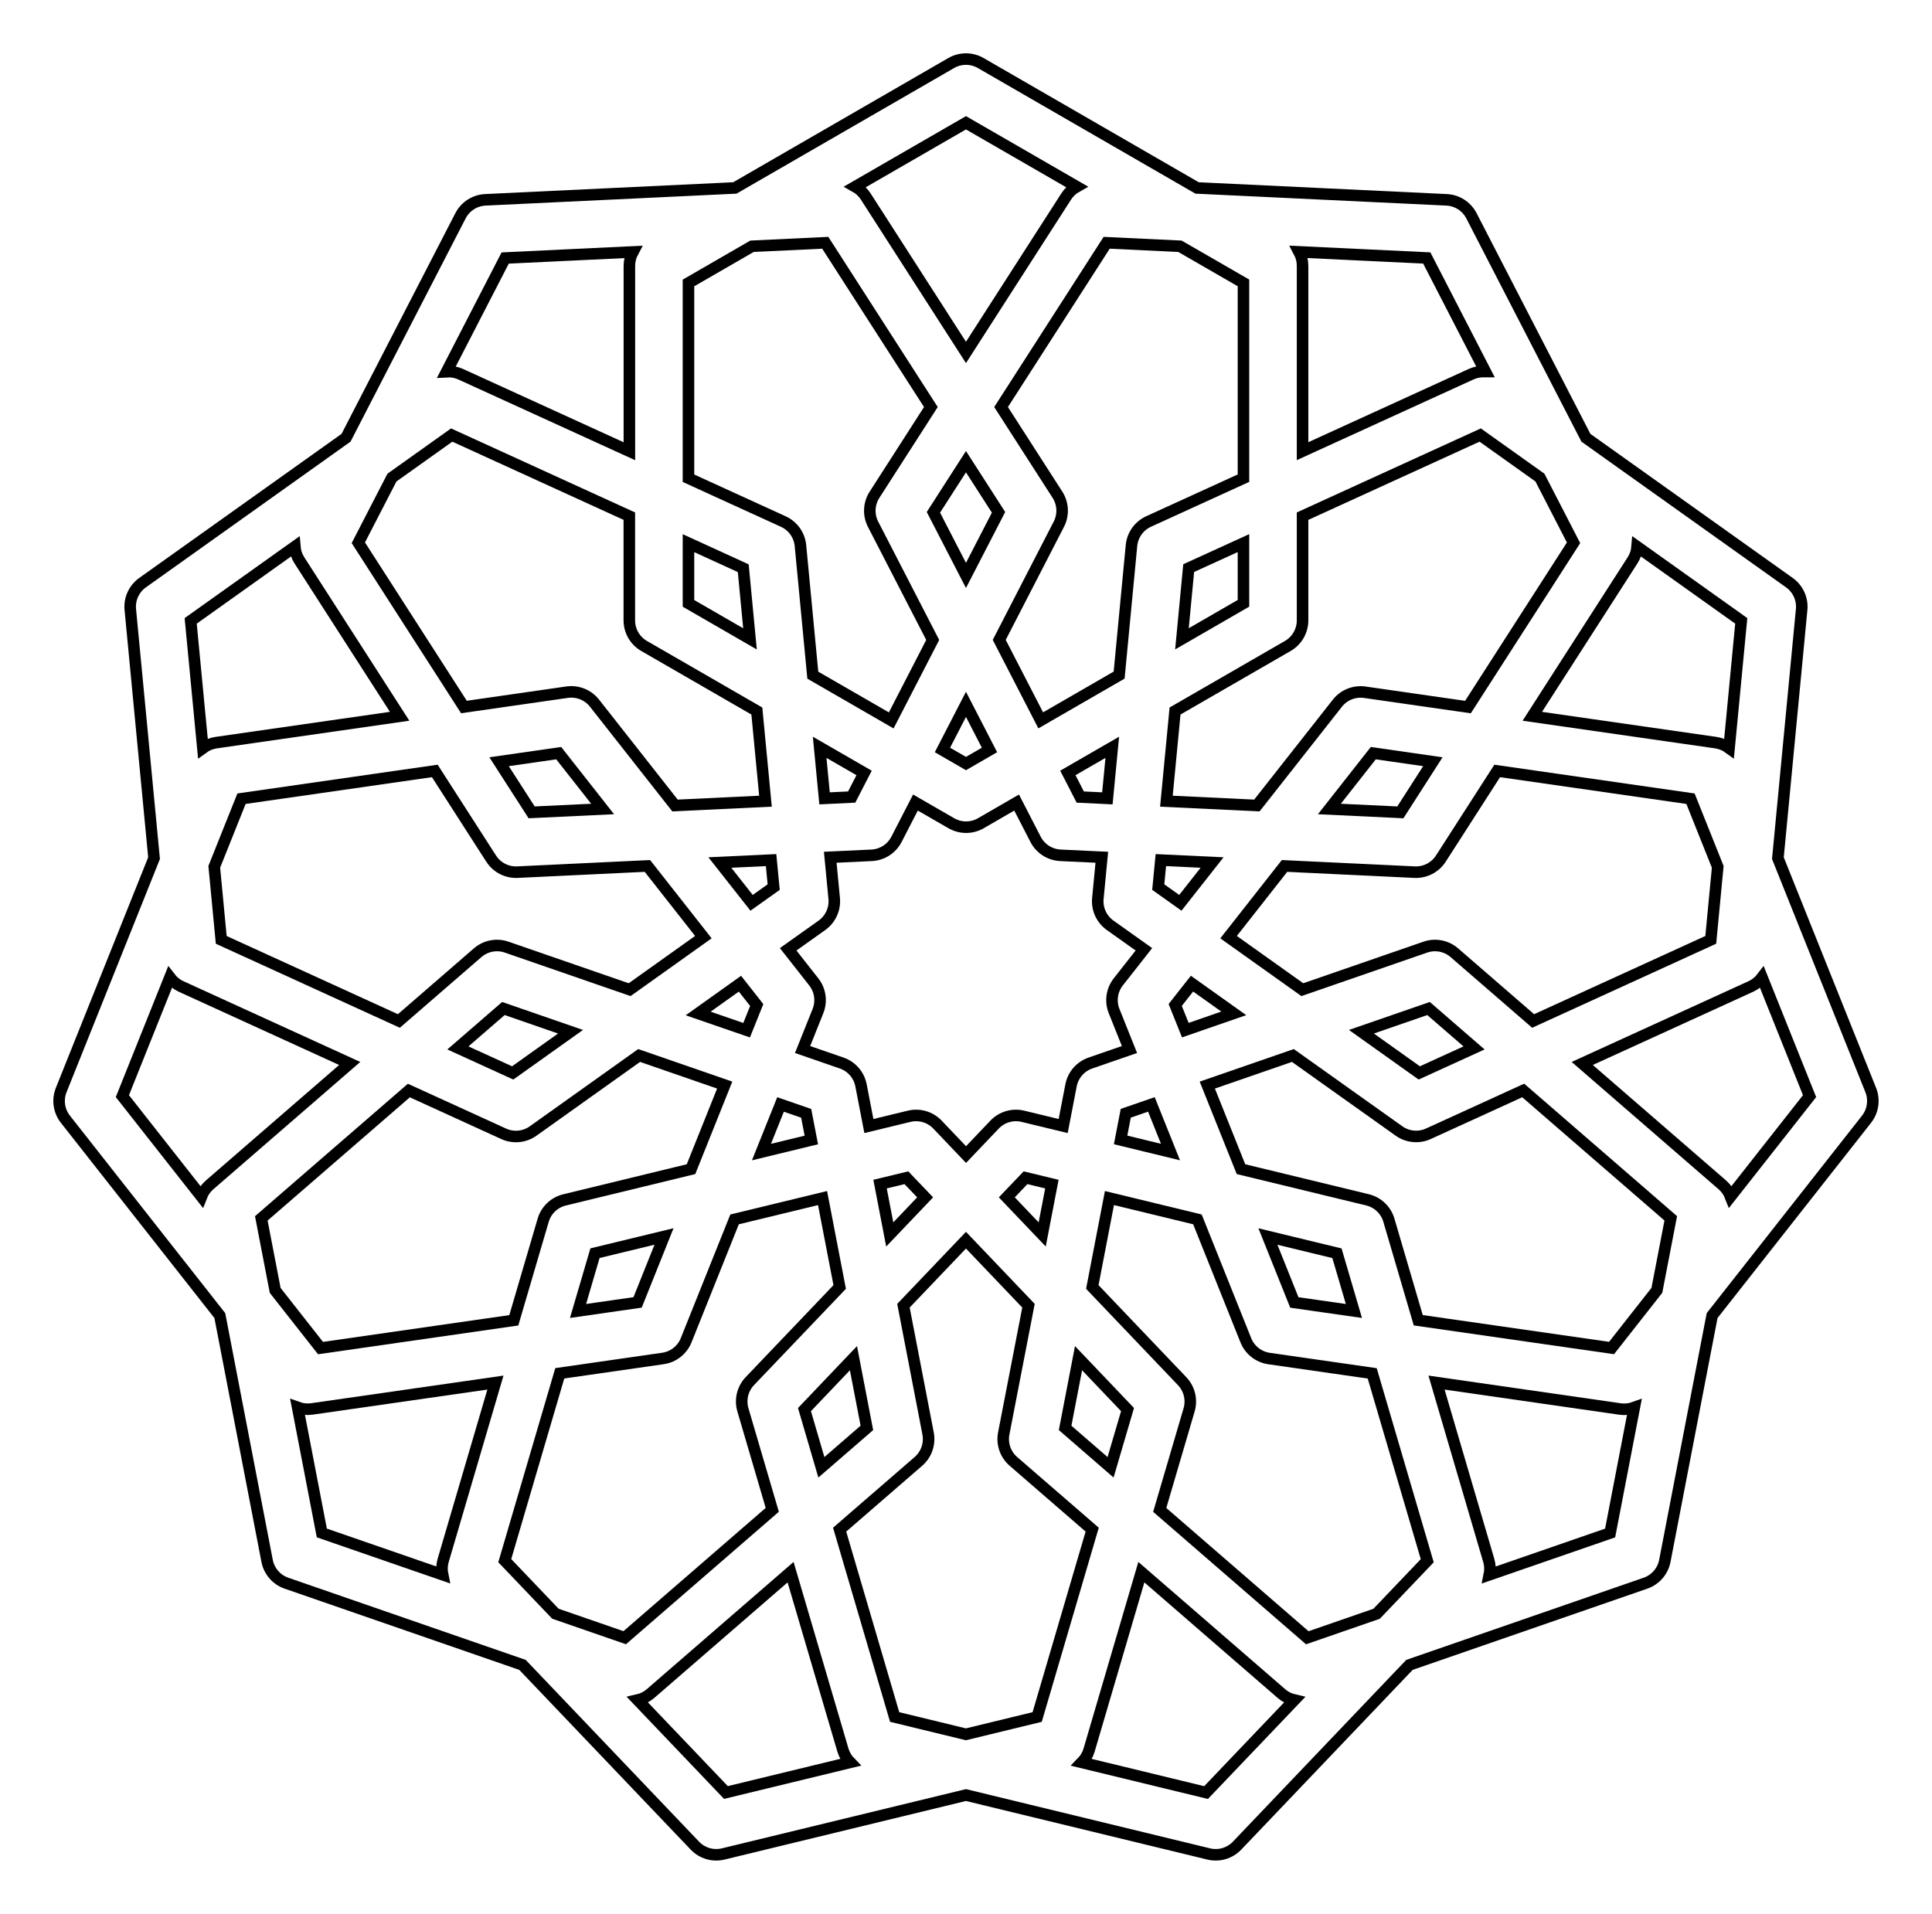
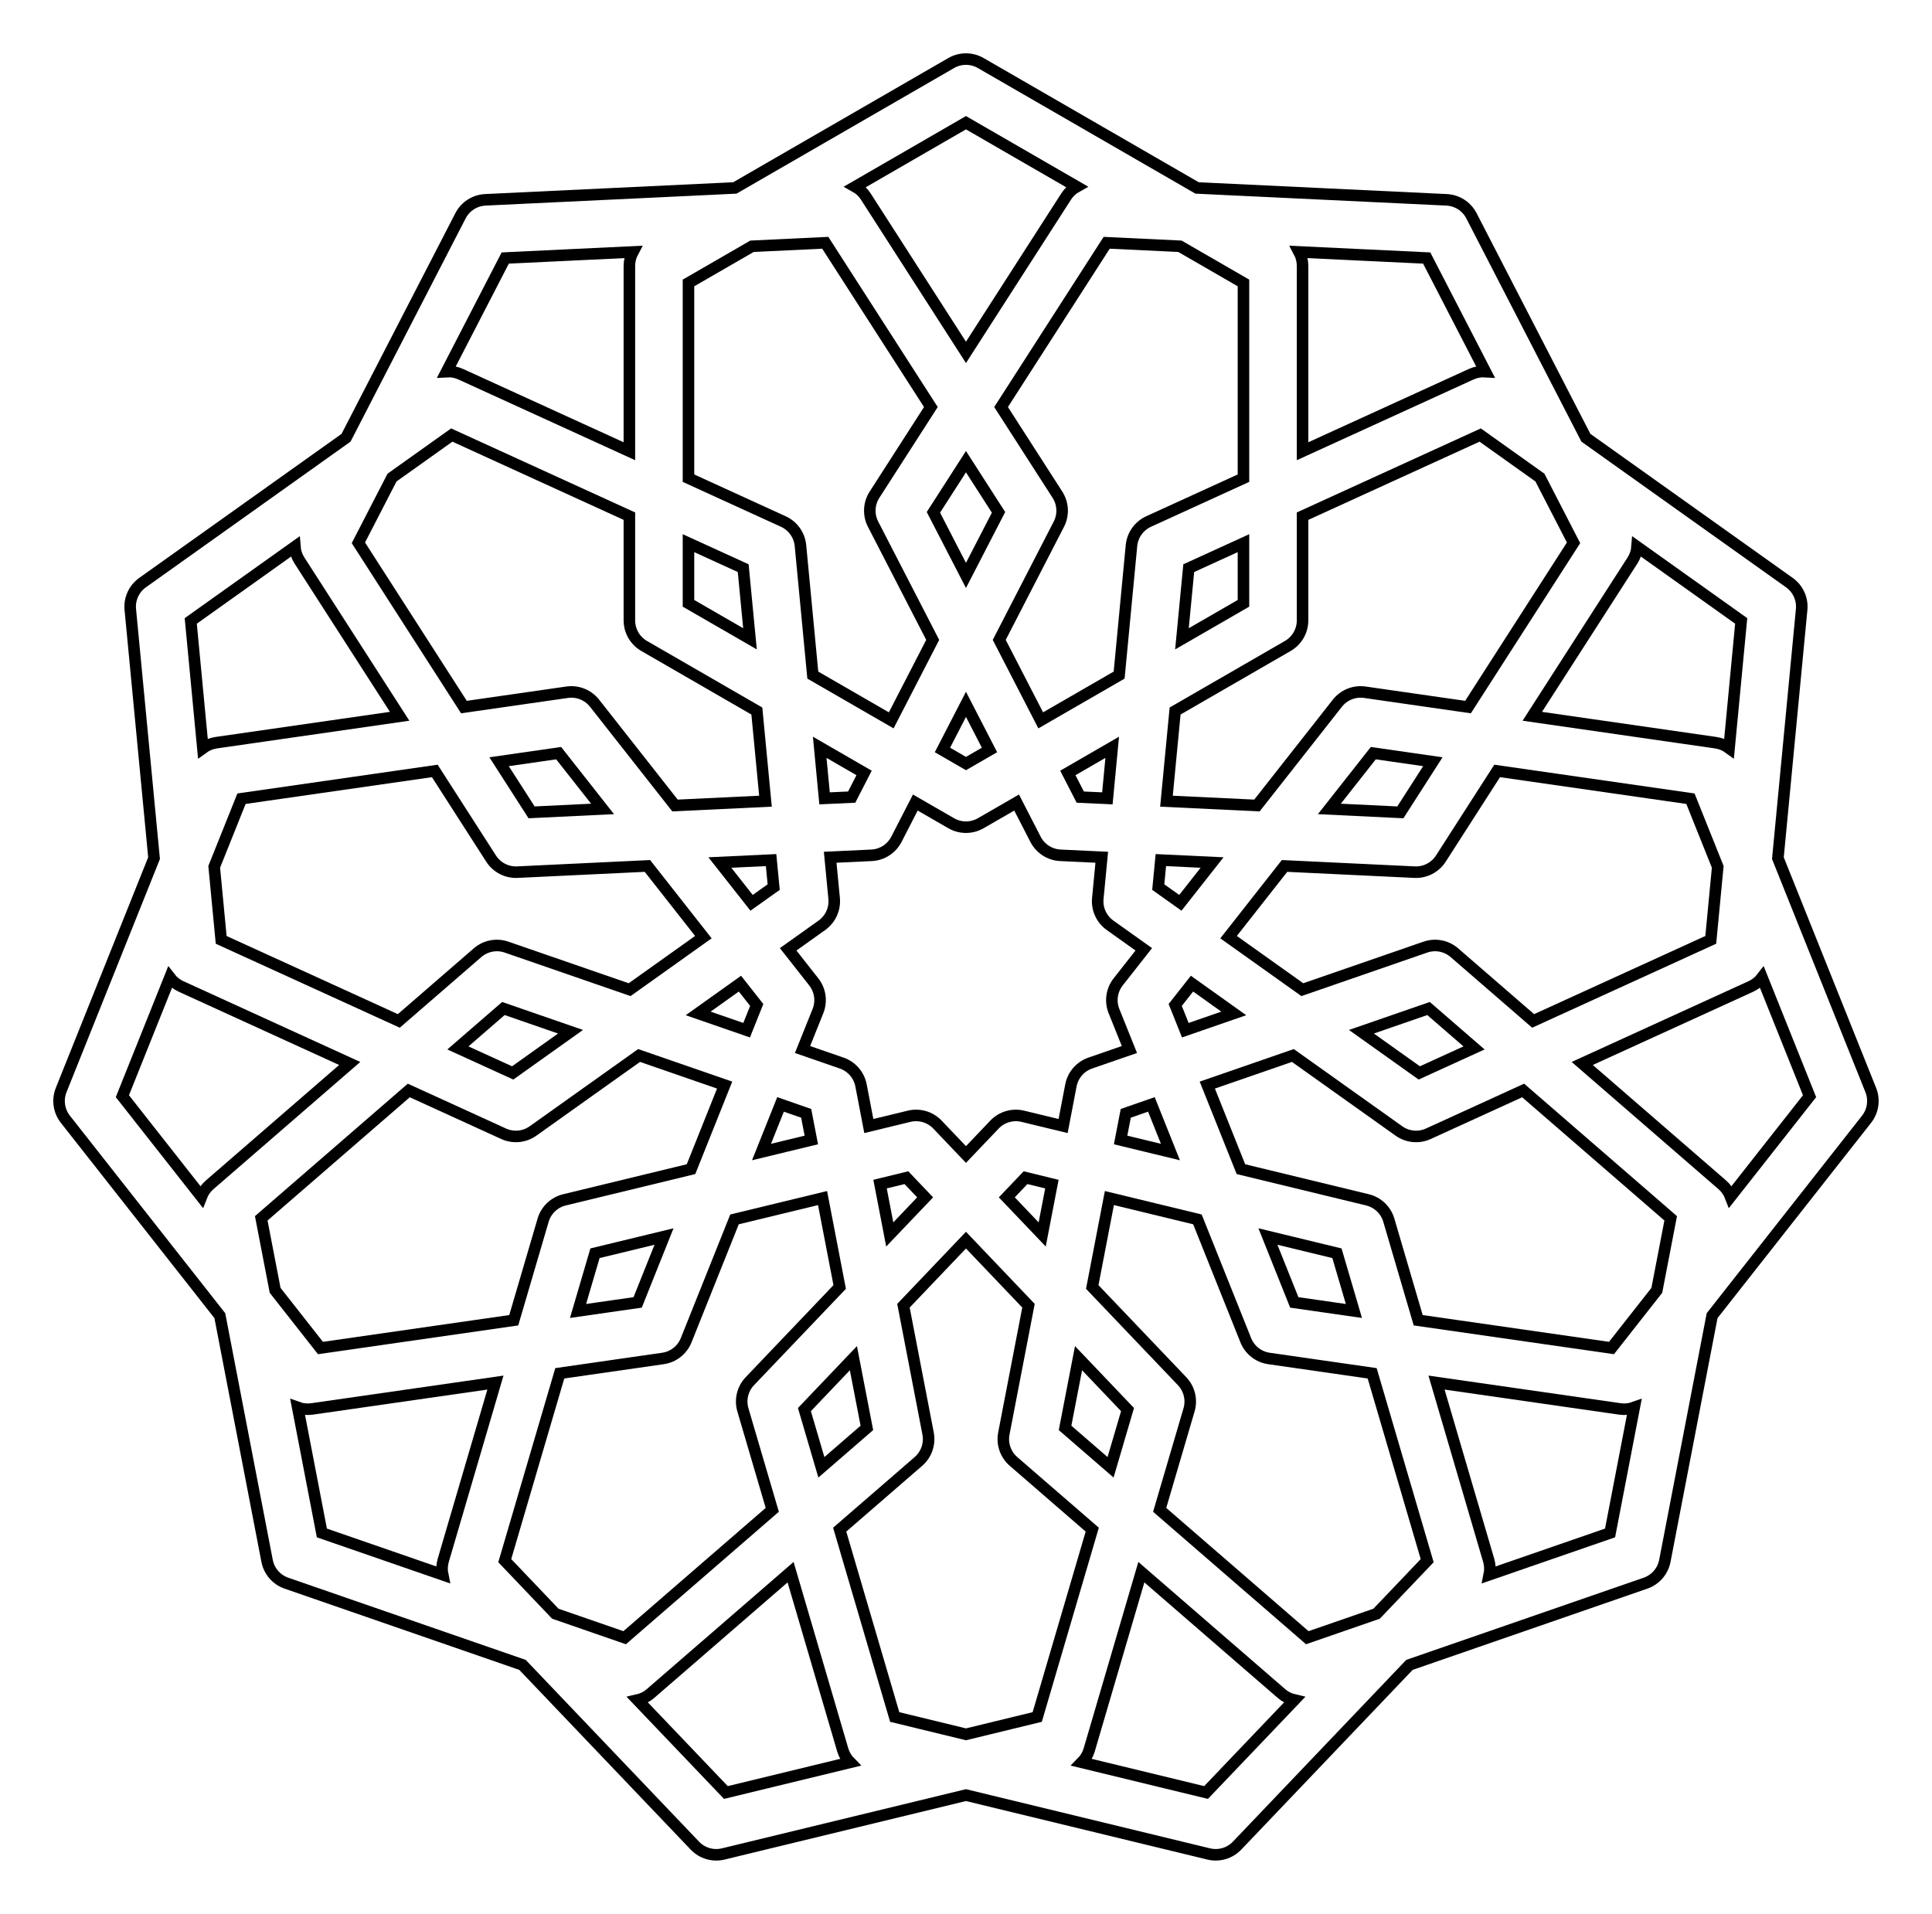
- <svg xmlns="http://www.w3.org/2000/svg" fill="none" stroke="#000" stroke-width=".6%" viewBox="-16.347 -16.5 32.695 32.392">
-   <path d="m3.911-13.319-3.661-2.114a.5.5 0 0 0 -.5 0l-3.661 2.114-4.222.201a.5.5 0 0 0 -.421.27l-1.937 3.757-3.443 2.452a.5.5 0 0 0 -.208.455l.402 4.208-1.571 3.924a.5.5 0 0 0 .071.495l2.613 3.323.8 4.151a.5.5 0 0 0 .327.378l3.995 1.383 2.917 3.059a.5.5 0 0 0 .48.141l4.108-.997 4.108.997a.5.5 0 0 0 .48-.141l2.917-3.059 3.995-1.383a.5.5 0 0 0 .327-.378l.8-4.151 2.613-3.323a.5.5 0 0 0 .071-.495l-1.571-3.924.402-4.208a.5.5 0 0 0 -.208-.455l-3.443-2.452-1.937-3.757a.5.5 0 0 0 -.421-.27z" />
-   <path d="m8.789-10.211-.991-1.923-2.161-.103a.5.5 0 0 1 .059.236v3.137l2.853-1.303a.5.5 0 0 1 .239-.044z" />
-   <path d="m.857-2.917.321.623a.5.5 0 0 0 .421.27l.7.033-.067.697a.5.5 0 0 0 .208.455l.571.406-.433.551a.5.5 0 0 0 -.071.495l.26.65-.662.229a.5.5 0 0 0 -.327.378l-.133.688-.681-.165a.5.5 0 0 0 -.48.141l-.483.507-.483-.507a.5.5 0 0 0 -.48-.141l-.681.165-.133-.688a.5.5 0 0 0 -.327-.378l-.662-.229.26-.65a.5.5 0 0 0 -.071-.495l-.433-.551.571-.406a.5.5 0 0 0 .208-.455l-.067-.697.7-.033a.5.5 0 0 0 .421-.27l.321-.623.607.35a.5.5 0 0 0 .5 0z" />
-   <path d="m3.298-1.943-.044.457.374.266.537-.682z" />
-   <path d="m9.584-4.377 3.105.446a.5.5 0 0 1 .225.092l.206-2.153-1.762-1.255a.5.5 0 0 1 -.078.231z" />
-   <path d="m3.825.148-.284.361.171.426.82-.284z" />
-   <path d="m10.429 1.499 2.37 2.054a.5.5 0 0 1 .14.199l1.337-1.7-.804-2.008a.5.5 0 0 1 -.19.152z" />
-   <path d="m3.138 2.192-.434.15-.087.451.844.205z" />
-   <path d="m7.963 6.9.884 3.01a.5.5 0 0 1 .01.243l2.044-.707.409-2.124a.5.5 0 0 1 -.242.025z" />
-   <path d="m1.454 3.541-.446-.108-.317.332.599.628z" />
-   <path d="m2.968 10.109-.884 3.01a.5.5 0 0 1 -.123.21l2.102.51 1.493-1.565a.5.5 0 0 1 -.217-.11z" />
-   <path d="m-.691 3.765-.317-.332-.446.108.164.852z" />
-   <path d="m-2.968 10.109-2.37 2.054a.5.5 0 0 1 -.217.11l1.493 1.565 2.102-.51a.5.5 0 0 1 -.123-.21z" />
-   <path d="m-2.617 2.794-.087-.451-.434-.15-.323.806z" />
-   <path d="m-7.963 6.9-3.105.446a.5.5 0 0 1 -.242-.025l.409 2.124 2.044.707a.5.5 0 0 1 .01-.243z" />
-   <path d="m-3.712.936.171-.426-.284-.361-.707.504z" />
-   <path d="m-10.429 1.499-2.853-1.303a.5.5 0 0 1 -.19-.152l-.804 2.008 1.337 1.7a.5.5 0 0 1 .14-.199z" />
-   <path d="m-3.628-1.22.374-.266-.044-.457-.867.041z" />
-   <path d="m-9.584-4.377-1.696-2.639a.5.5 0 0 1 -.078-.231l-1.762 1.255.206 2.153a.5.5 0 0 1 .225-.092z" />
-   <path d="m-2.393-2.988.459-.022.21-.408-.752-.434z" />
-   <path d="m-5.696-8.863v-3.137a.5.5 0 0 1 .059-.236l-2.161.103-.991 1.923a.5.5 0 0 1 .239.044z" />
-   <path d="m1.873-13.341-1.873-1.081-1.873 1.081a.5.5 0 0 1 .177.167l1.696 2.639 1.696-2.639a.5.5 0 0 1 .177-.167z" />
-   <path d="m0-4.579-.398.772.398.23.398-.23z" />
-   <path d="m-.594-9.611-1.787-2.78-1.24.059-1.075.621v3.305l1.605.733a.5.5 0 0 1 .29.407l.209 2.193 1.327.766.702-1.362-1.009-1.958a.5.5 0 0 1 .024-.499z" />
-   <path d="m-4.924-2.867 1.531-.073-.146-1.526-1.908-1.101a.5.5 0 0 1 -.25-.433v-1.764l-3.006-1.373-1.011.72-.569 1.103 1.787 2.78 1.746-.251a.5.5 0 0 1 .464.186z" />
-   <path d="m-4.696-7.307v1.019l1.041.601-.114-1.196z" />
-   <path d="m-5.692.25 1.248-.889-.947-1.205-2.2.105a.5.5 0 0 1 -.444-.229l-.954-1.484-3.271.47-.461 1.153.118 1.236 3.006 1.373 1.333-1.155a.5.5 0 0 1 .491-.095z" />
-   <path d="m-7.901-3.608.551.857 1.201-.057-.743-.945z" />
-   <path d="m-4.653 3.288.57-1.423-1.448-.501-1.794 1.278a.5.5 0 0 1 -.498.048l-1.605-.733-2.497 2.164.235 1.219.767.976 3.271-.47.497-1.693a.5.5 0 0 1 .362-.345z" />
-   <path d="m-8.598 1.236.927.423.979-.697-1.136-.393z" />
-   <path d="m-2.137 5.282-.29-1.505-1.489.361-.819 2.045a.5.5 0 0 1 -.393.309l-1.746.251-.931 3.171.857.898 1.173.406 2.497-2.164-.497-1.693a.5.5 0 0 1 .118-.486z" />
-   <path d="m-6.565 5.688 1.008-.145.447-1.116-1.168.283z" />
-   <path d="m1.058 5.599-1.058-1.109-1.058 1.109.417 2.163a.5.5 0 0 1 -.164.472l-1.333 1.155.931 3.171 1.206.293 1.206-.293.931-3.171-1.333-1.155a.5.5 0 0 1 -.164-.472z" />
-   <path d="m-2.447 8.334.77-.667-.227-1.18-.829.87z" />
-   <path d="m3.917 4.138-1.489-.361-.29 1.505 1.52 1.594a.5.5 0 0 1 .118.486l-.497 1.693 2.497 2.164 1.173-.406.857-.898-.931-3.171-1.746-.251a.5.5 0 0 1 -.393-.309z" />
-   <path d="m2.447 8.334.287-.977-.829-.87-.227 1.18z" />
-   <path d="m5.532 1.364-1.448.501.57 1.423 2.141.519a.5.5 0 0 1 .362.345l.497 1.693 3.271.47.767-.976.235-1.219-2.497-2.164-1.605.733a.5.5 0 0 1 -.498-.048z" />
-   <path d="m6.565 5.688-.287-.977-1.168-.283.447 1.116z" />
-   <path d="m5.391-1.844-.947 1.205 1.248.889 2.082-.72a.5.5 0 0 1 .491.095l1.333 1.155 3.006-1.373.118-1.236-.461-1.153-3.271-.47-.954 1.484a.5.5 0 0 1 -.444.229z" />
-   <path d="m8.598 1.236-.77-.667-1.136.393.979.697z" />
-   <path d="m1.724-3.418.752-.434-.083.864-.459-.022z" />
-   <path d="m9.713-8.417-1.011-.72-3.006 1.373v1.764a.5.5 0 0 1 -.25.433l-1.908 1.101-.146 1.526 1.531.073 1.362-1.731a.5.5 0 0 1 .464-.186l1.746.251 1.787-2.78z" />
-   <path d="m3.621-12.332-1.24-.059-1.787 2.78.954 1.484a.5.5 0 0 1 .024.499l-1.009 1.958.702 1.362 1.327-.766.209-2.193a.5.5 0 0 1 .29-.407l1.605-.733v-3.305z" />
-   <path d="m0-6.761.551-1.068-.551-.857-.551.857z" />
-   <path d="m7.901-3.608-1.008-.145-.743.945 1.201.057z" />
-   <path d="m3.655-5.688 1.041-.601v-1.019l-.927.423z" />
+ <svg xmlns="http://www.w3.org/2000/svg" version="1.1" viewBox="-16.347 -16.5 32.695 32.392" fill="none" stroke="black" stroke-width="0.6%" vector-effect="non-scaling-stroke">
+   <g>
+     <path d="M 3.911 -13.319 L 0.25 -15.433 A 0.5 0.5 0 0 0 -0.25 -15.433 L -3.911 -13.319 L -8.133 -13.118 A 0.5 0.5 0 0 0 -8.554 -12.848 L -10.491 -9.091 L -13.935 -6.639 A 0.5 0.5 0 0 0 -14.142 -6.184 L -13.74 -1.976 L -15.312 1.949 A 0.5 0.5 0 0 0 -15.24 2.444 L -12.627 5.767 L -11.827 9.918 A 0.5 0.5 0 0 0 -11.5 10.295 L -7.505 11.678 L -4.588 14.737 A 0.5 0.5 0 0 0 -4.108 14.878 L 0 13.882 L 4.108 14.878 A 0.5 0.5 0 0 0 4.588 14.737 L 7.505 11.678 L 11.5 10.295 A 0.5 0.5 0 0 0 11.827 9.918 L 12.627 5.767 L 15.24 2.444 A 0.5 0.5 0 0 0 15.312 1.949 L 13.74 -1.976 L 14.142 -6.184 A 0.5 0.5 0 0 0 13.935 -6.639 L 10.491 -9.091 L 8.554 -12.848 A 0.5 0.5 0 0 0 8.133 -13.118 L 3.911 -13.319 Z" />
+     <path d="M 8.789 -10.211 L 7.797 -12.133 L 5.637 -12.236 A 0.5 0.5 0 0 1 5.696 -12 L 5.696 -8.863 L 8.549 -10.166 A 0.5 0.5 0 0 1 8.789 -10.211 Z" />
+     <path d="M 0.857 -2.917 L 1.177 -2.295 A 0.5 0.5 0 0 0 1.598 -2.024 L 2.298 -1.991 L 2.231 -1.294 A 0.5 0.5 0 0 0 2.439 -0.839 L 3.009 -0.433 L 2.576 0.118 A 0.5 0.5 0 0 0 2.505 0.613 L 2.766 1.263 L 2.104 1.492 A 0.5 0.5 0 0 0 1.776 1.87 L 1.644 2.558 L 0.963 2.393 A 0.5 0.5 0 0 0 0.483 2.533 L 0 3.04 L -0.483 2.533 A 0.5 0.5 0 0 0 -0.963 2.393 L -1.644 2.558 L -1.776 1.87 A 0.5 0.5 0 0 0 -2.104 1.492 L -2.766 1.263 L -2.505 0.613 A 0.5 0.5 0 0 0 -2.576 0.118 L -3.009 -0.433 L -2.439 -0.839 A 0.5 0.5 0 0 0 -2.231 -1.294 L -2.298 -1.991 L -1.598 -2.024 A 0.5 0.5 0 0 0 -1.177 -2.295 L -0.857 -2.917 L -0.25 -2.567 A 0.5 0.5 0 0 0 0.25 -2.567 L 0.857 -2.917 Z" />
+     <path d="M 3.298 -1.943 L 3.254 -1.486 L 3.628 -1.22 L 4.165 -1.902 L 3.298 -1.943 Z" />
+     <path d="M 9.584 -4.377 L 12.688 -3.93 A 0.5 0.5 0 0 1 12.914 -3.838 L 13.119 -5.991 L 11.357 -7.246 A 0.5 0.5 0 0 1 11.28 -7.015 L 9.584 -4.377 Z" />
+     <path d="M 3.825 0.148 L 3.541 0.509 L 3.712 0.936 L 4.532 0.652 L 3.825 0.148 Z" />
+     <path d="M 10.429 1.499 L 12.799 3.553 A 0.5 0.5 0 0 1 12.939 3.753 L 14.276 2.053 L 13.472 0.045 A 0.5 0.5 0 0 1 13.282 0.196 L 10.429 1.499 Z" />
+     <path d="M 3.138 2.192 L 2.704 2.343 L 2.617 2.794 L 3.46 2.998 L 3.138 2.192 Z" />
+     <path d="M 7.963 6.9 L 8.846 9.909 A 0.5 0.5 0 0 1 8.856 10.152 L 10.9 9.445 L 11.309 7.321 A 0.5 0.5 0 0 1 11.067 7.346 L 7.963 6.9 Z" />
+     <path d="M 1.454 3.541 L 1.008 3.432 L 0.691 3.765 L 1.29 4.393 L 1.454 3.541 Z" />
+     <path d="M 2.968 10.109 L 2.085 13.119 A 0.5 0.5 0 0 1 1.961 13.328 L 4.063 13.838 L 5.556 12.273 A 0.5 0.5 0 0 1 5.339 12.163 L 2.968 10.109 Z" />
+     <path d="M -0.691 3.765 L -1.008 3.432 L -1.454 3.541 L -1.29 4.393 L -0.691 3.765 Z" />
+     <path d="M -2.968 10.109 L -5.339 12.163 A 0.5 0.5 0 0 1 -5.556 12.273 L -4.063 13.838 L -1.961 13.328 A 0.5 0.5 0 0 1 -2.085 13.119 L -2.968 10.109 Z" />
+     <path d="M -2.617 2.794 L -2.704 2.343 L -3.138 2.192 L -3.46 2.998 L -2.617 2.794 Z" />
+     <path d="M -7.963 6.9 L -11.067 7.346 A 0.5 0.5 0 0 1 -11.309 7.321 L -10.9 9.445 L -8.856 10.152 A 0.5 0.5 0 0 1 -8.846 9.909 L -7.963 6.9 Z" />
+     <path d="M -3.712 0.936 L -3.541 0.509 L -3.825 0.148 L -4.532 0.652 L -3.712 0.936 Z" />
+     <path d="M -10.429 1.499 L -13.282 0.196 A 0.5 0.5 0 0 1 -13.472 0.045 L -14.276 2.053 L -12.939 3.753 A 0.5 0.5 0 0 1 -12.799 3.553 L -10.429 1.499 Z" />
+     <path d="M -3.628 -1.22 L -3.254 -1.486 L -3.298 -1.943 L -4.165 -1.902 L -3.628 -1.22 Z" />
+     <path d="M -9.584 -4.377 L -11.28 -7.015 A 0.5 0.5 0 0 1 -11.357 -7.246 L -13.119 -5.991 L -12.914 -3.838 A 0.5 0.5 0 0 1 -12.688 -3.93 L -9.584 -4.377 Z" />
+     <path d="M -2.393 -2.988 L -1.934 -3.009 L -1.724 -3.418 L -2.475 -3.852 L -2.393 -2.988 Z" />
+     <path d="M -5.696 -8.863 L -5.696 -12 A 0.5 0.5 0 0 1 -5.637 -12.236 L -7.797 -12.133 L -8.789 -10.211 A 0.5 0.5 0 0 1 -8.549 -10.166 L -5.696 -8.863 Z" />
+     <path d="M 1.873 -13.341 L 0 -14.423 L -1.873 -13.341 A 0.5 0.5 0 0 1 -1.696 -13.175 L 0 -10.536 L 1.696 -13.175 A 0.5 0.5 0 0 1 1.873 -13.341 Z" />
+     <path d="M 0 -4.579 L -0.398 -3.807 L 0 -3.577 L 0.398 -3.807 L 0 -4.579 Z" />
+     <path d="M -0.594 -9.611 L -2.381 -12.391 L -3.621 -12.332 L -4.696 -11.711 L -4.696 -8.407 L -3.092 -7.674 A 0.5 0.5 0 0 1 -2.801 -7.267 L -2.592 -5.074 L -1.265 -4.308 L -0.563 -5.67 L -1.572 -7.628 A 0.5 0.5 0 0 1 -1.548 -8.127 L -0.594 -9.611 Z" />
+     <path d="M -4.924 -2.867 L -3.393 -2.94 L -3.539 -4.466 L -5.446 -5.567 A 0.5 0.5 0 0 1 -5.696 -6 L -5.696 -7.764 L -8.702 -9.137 L -9.713 -8.417 L -10.282 -7.313 L -8.496 -4.533 L -6.75 -4.784 A 0.5 0.5 0 0 1 -6.285 -4.598 L -4.924 -2.867 Z" />
+     <path d="M -4.696 -7.307 L -4.696 -6.289 L -3.655 -5.688 L -3.77 -6.884 L -4.696 -7.307 Z" />
+     <path d="M -5.692 0.25 L -4.444 -0.639 L -5.391 -1.844 L -7.591 -1.739 A 0.5 0.5 0 0 1 -8.036 -1.968 L -8.989 -3.452 L -12.26 -2.982 L -12.722 -1.829 L -12.604 -0.593 L -9.598 0.779 L -8.265 -0.376 A 0.5 0.5 0 0 1 -7.774 -0.47 L -5.692 0.25 Z" />
+     <path d="M -7.901 -3.608 L -7.351 -2.751 L -6.15 -2.809 L -6.893 -3.753 L -7.901 -3.608 Z" />
+     <path d="M -4.653 3.288 L -4.084 1.865 L -5.532 1.364 L -7.326 2.641 A 0.5 0.5 0 0 1 -7.824 2.689 L -9.429 1.956 L -11.926 4.12 L -11.691 5.339 L -10.924 6.315 L -7.653 5.845 L -7.156 4.152 A 0.5 0.5 0 0 1 -6.794 3.807 L -4.653 3.288 Z" />
+     <path d="M -8.598 1.236 L -7.671 1.659 L -6.692 0.962 L -7.828 0.569 L -8.598 1.236 Z" />
+     <path d="M -2.137 5.282 L -2.427 3.777 L -3.917 4.138 L -4.735 6.183 A 0.5 0.5 0 0 1 -5.128 6.492 L -6.874 6.743 L -7.805 9.914 L -6.949 10.812 L -5.776 11.218 L -3.278 9.054 L -3.775 7.362 A 0.5 0.5 0 0 1 -3.657 6.876 L -2.137 5.282 Z" />
+     <path d="M -6.565 5.688 L -5.556 5.543 L -5.11 4.428 L -6.278 4.711 L -6.565 5.688 Z" />
+     <path d="M 1.058 5.599 L 0 4.489 L -1.058 5.599 L -0.641 7.762 A 0.5 0.5 0 0 1 -0.804 8.234 L -2.137 9.389 L -1.206 12.56 L 0 12.853 L 1.206 12.56 L 2.137 9.389 L 0.804 8.234 A 0.5 0.5 0 0 1 0.641 7.762 L 1.058 5.599 Z" />
+     <path d="M -2.447 8.334 L -1.677 7.667 L -1.905 6.487 L -2.734 7.357 L -2.447 8.334 Z" />
+     <path d="M 3.917 4.138 L 2.427 3.777 L 2.137 5.282 L 3.657 6.876 A 0.5 0.5 0 0 1 3.775 7.362 L 3.278 9.054 L 5.776 11.218 L 6.949 10.812 L 7.805 9.914 L 6.874 6.743 L 5.128 6.492 A 0.5 0.5 0 0 1 4.735 6.183 L 3.917 4.138 Z" />
+     <path d="M 2.447 8.334 L 2.734 7.357 L 1.905 6.487 L 1.677 7.667 L 2.447 8.334 Z" />
+     <path d="M 5.532 1.364 L 4.084 1.865 L 4.653 3.288 L 6.794 3.807 A 0.5 0.5 0 0 1 7.156 4.152 L 7.653 5.845 L 10.924 6.315 L 11.691 5.339 L 11.926 4.12 L 9.429 1.956 L 7.824 2.689 A 0.5 0.5 0 0 1 7.326 2.641 L 5.532 1.364 Z" />
+     <path d="M 6.565 5.688 L 6.278 4.711 L 5.11 4.428 L 5.556 5.543 L 6.565 5.688 Z" />
+     <path d="M 5.391 -1.844 L 4.444 -0.639 L 5.692 0.25 L 7.774 -0.47 A 0.5 0.5 0 0 1 8.265 -0.376 L 9.598 0.779 L 12.604 -0.593 L 12.722 -1.829 L 12.26 -2.982 L 8.989 -3.452 L 8.036 -1.968 A 0.5 0.5 0 0 1 7.591 -1.739 L 5.391 -1.844 Z" />
+     <path d="M 8.598 1.236 L 7.828 0.569 L 6.692 0.962 L 7.671 1.659 L 8.598 1.236 Z" />
+     <path d="M 1.724 -3.418 L 2.475 -3.852 L 2.393 -2.988 L 1.934 -3.009 L 1.724 -3.418 Z" />
+     <path d="M 9.713 -8.417 L 8.702 -9.137 L 5.696 -7.764 L 5.696 -6 A 0.5 0.5 0 0 1 5.446 -5.567 L 3.539 -4.466 L 3.393 -2.94 L 4.924 -2.867 L 6.285 -4.598 A 0.5 0.5 0 0 1 6.75 -4.784 L 8.496 -4.533 L 10.282 -7.313 L 9.713 -8.417 Z" />
+     <path d="M 3.621 -12.332 L 2.381 -12.391 L 0.594 -9.611 L 1.548 -8.127 A 0.5 0.5 0 0 1 1.572 -7.628 L 0.563 -5.67 L 1.265 -4.308 L 2.592 -5.074 L 2.801 -7.267 A 0.5 0.5 0 0 1 3.092 -7.674 L 4.696 -8.407 L 4.696 -11.711 L 3.621 -12.332 Z" />
+     <path d="M 0 -6.761 L 0.551 -7.829 L 0 -8.686 L -0.551 -7.829 L 0 -6.761 Z" />
+     <path d="M 7.901 -3.608 L 6.893 -3.753 L 6.15 -2.809 L 7.351 -2.751 L 7.901 -3.608 Z" />
+     <path d="M 3.655 -5.688 L 4.696 -6.289 L 4.696 -7.307 L 3.77 -6.884 L 3.655 -5.688 Z" />
+   </g>
</svg>
